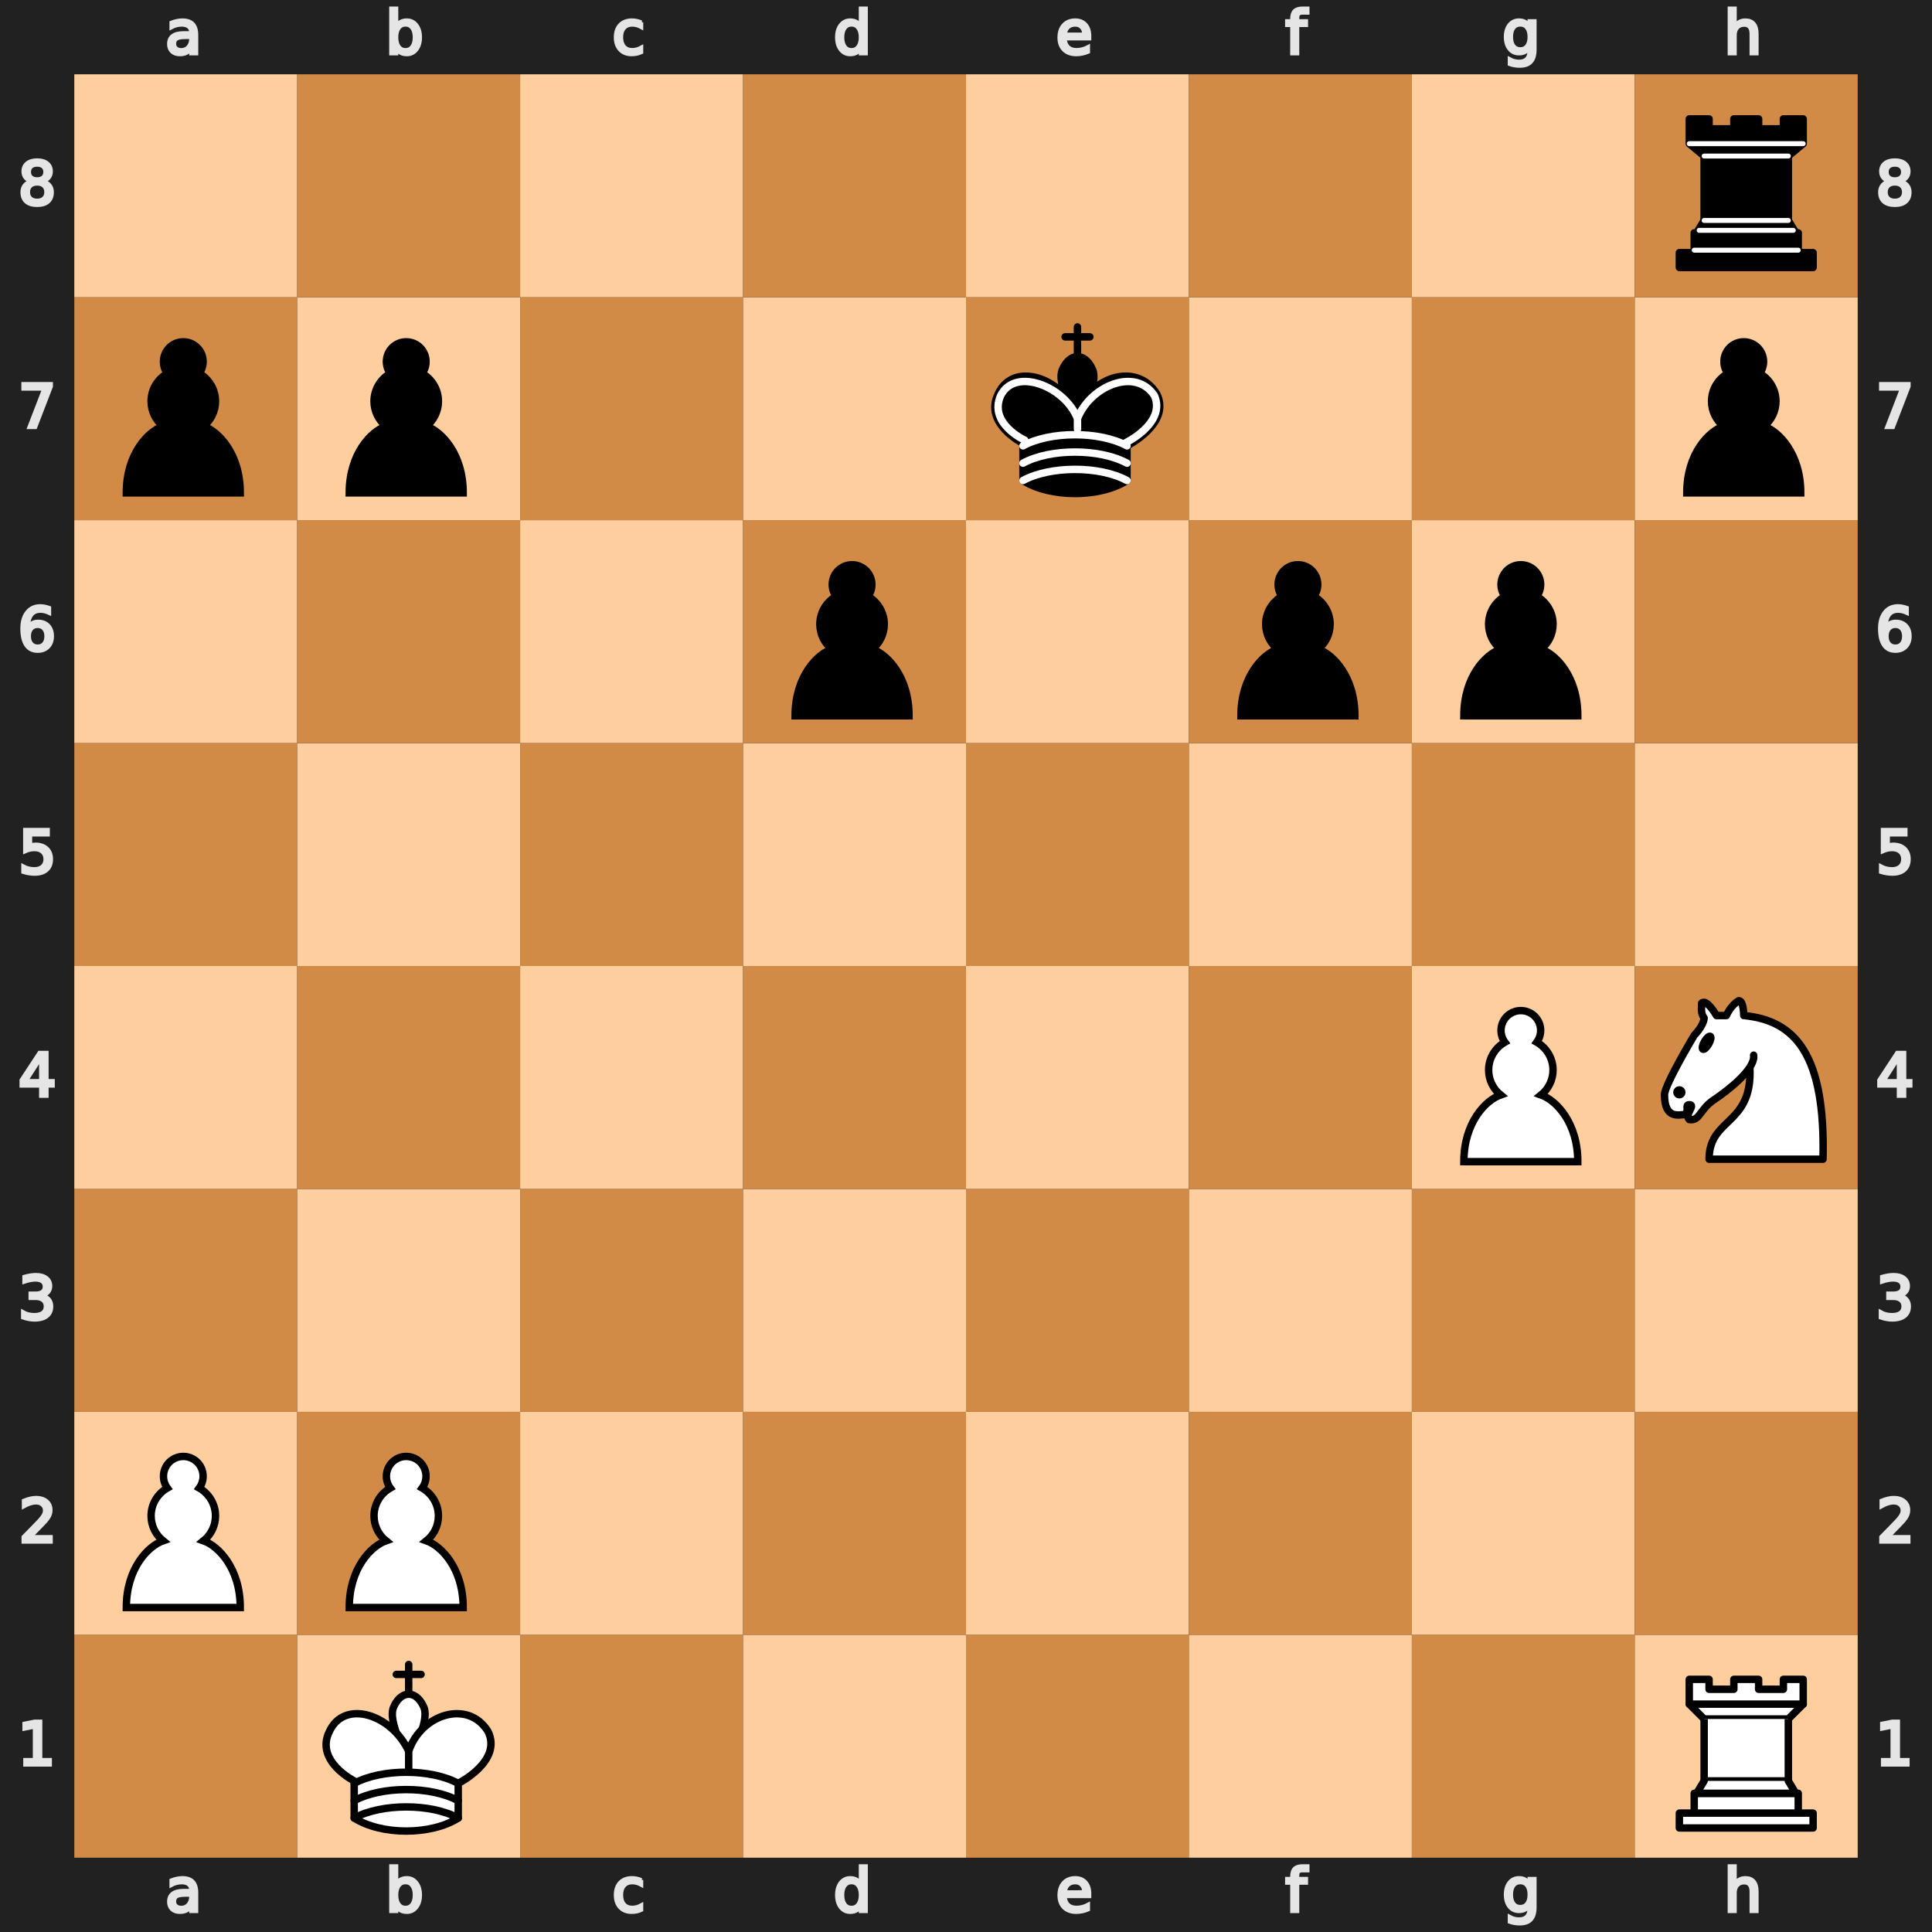
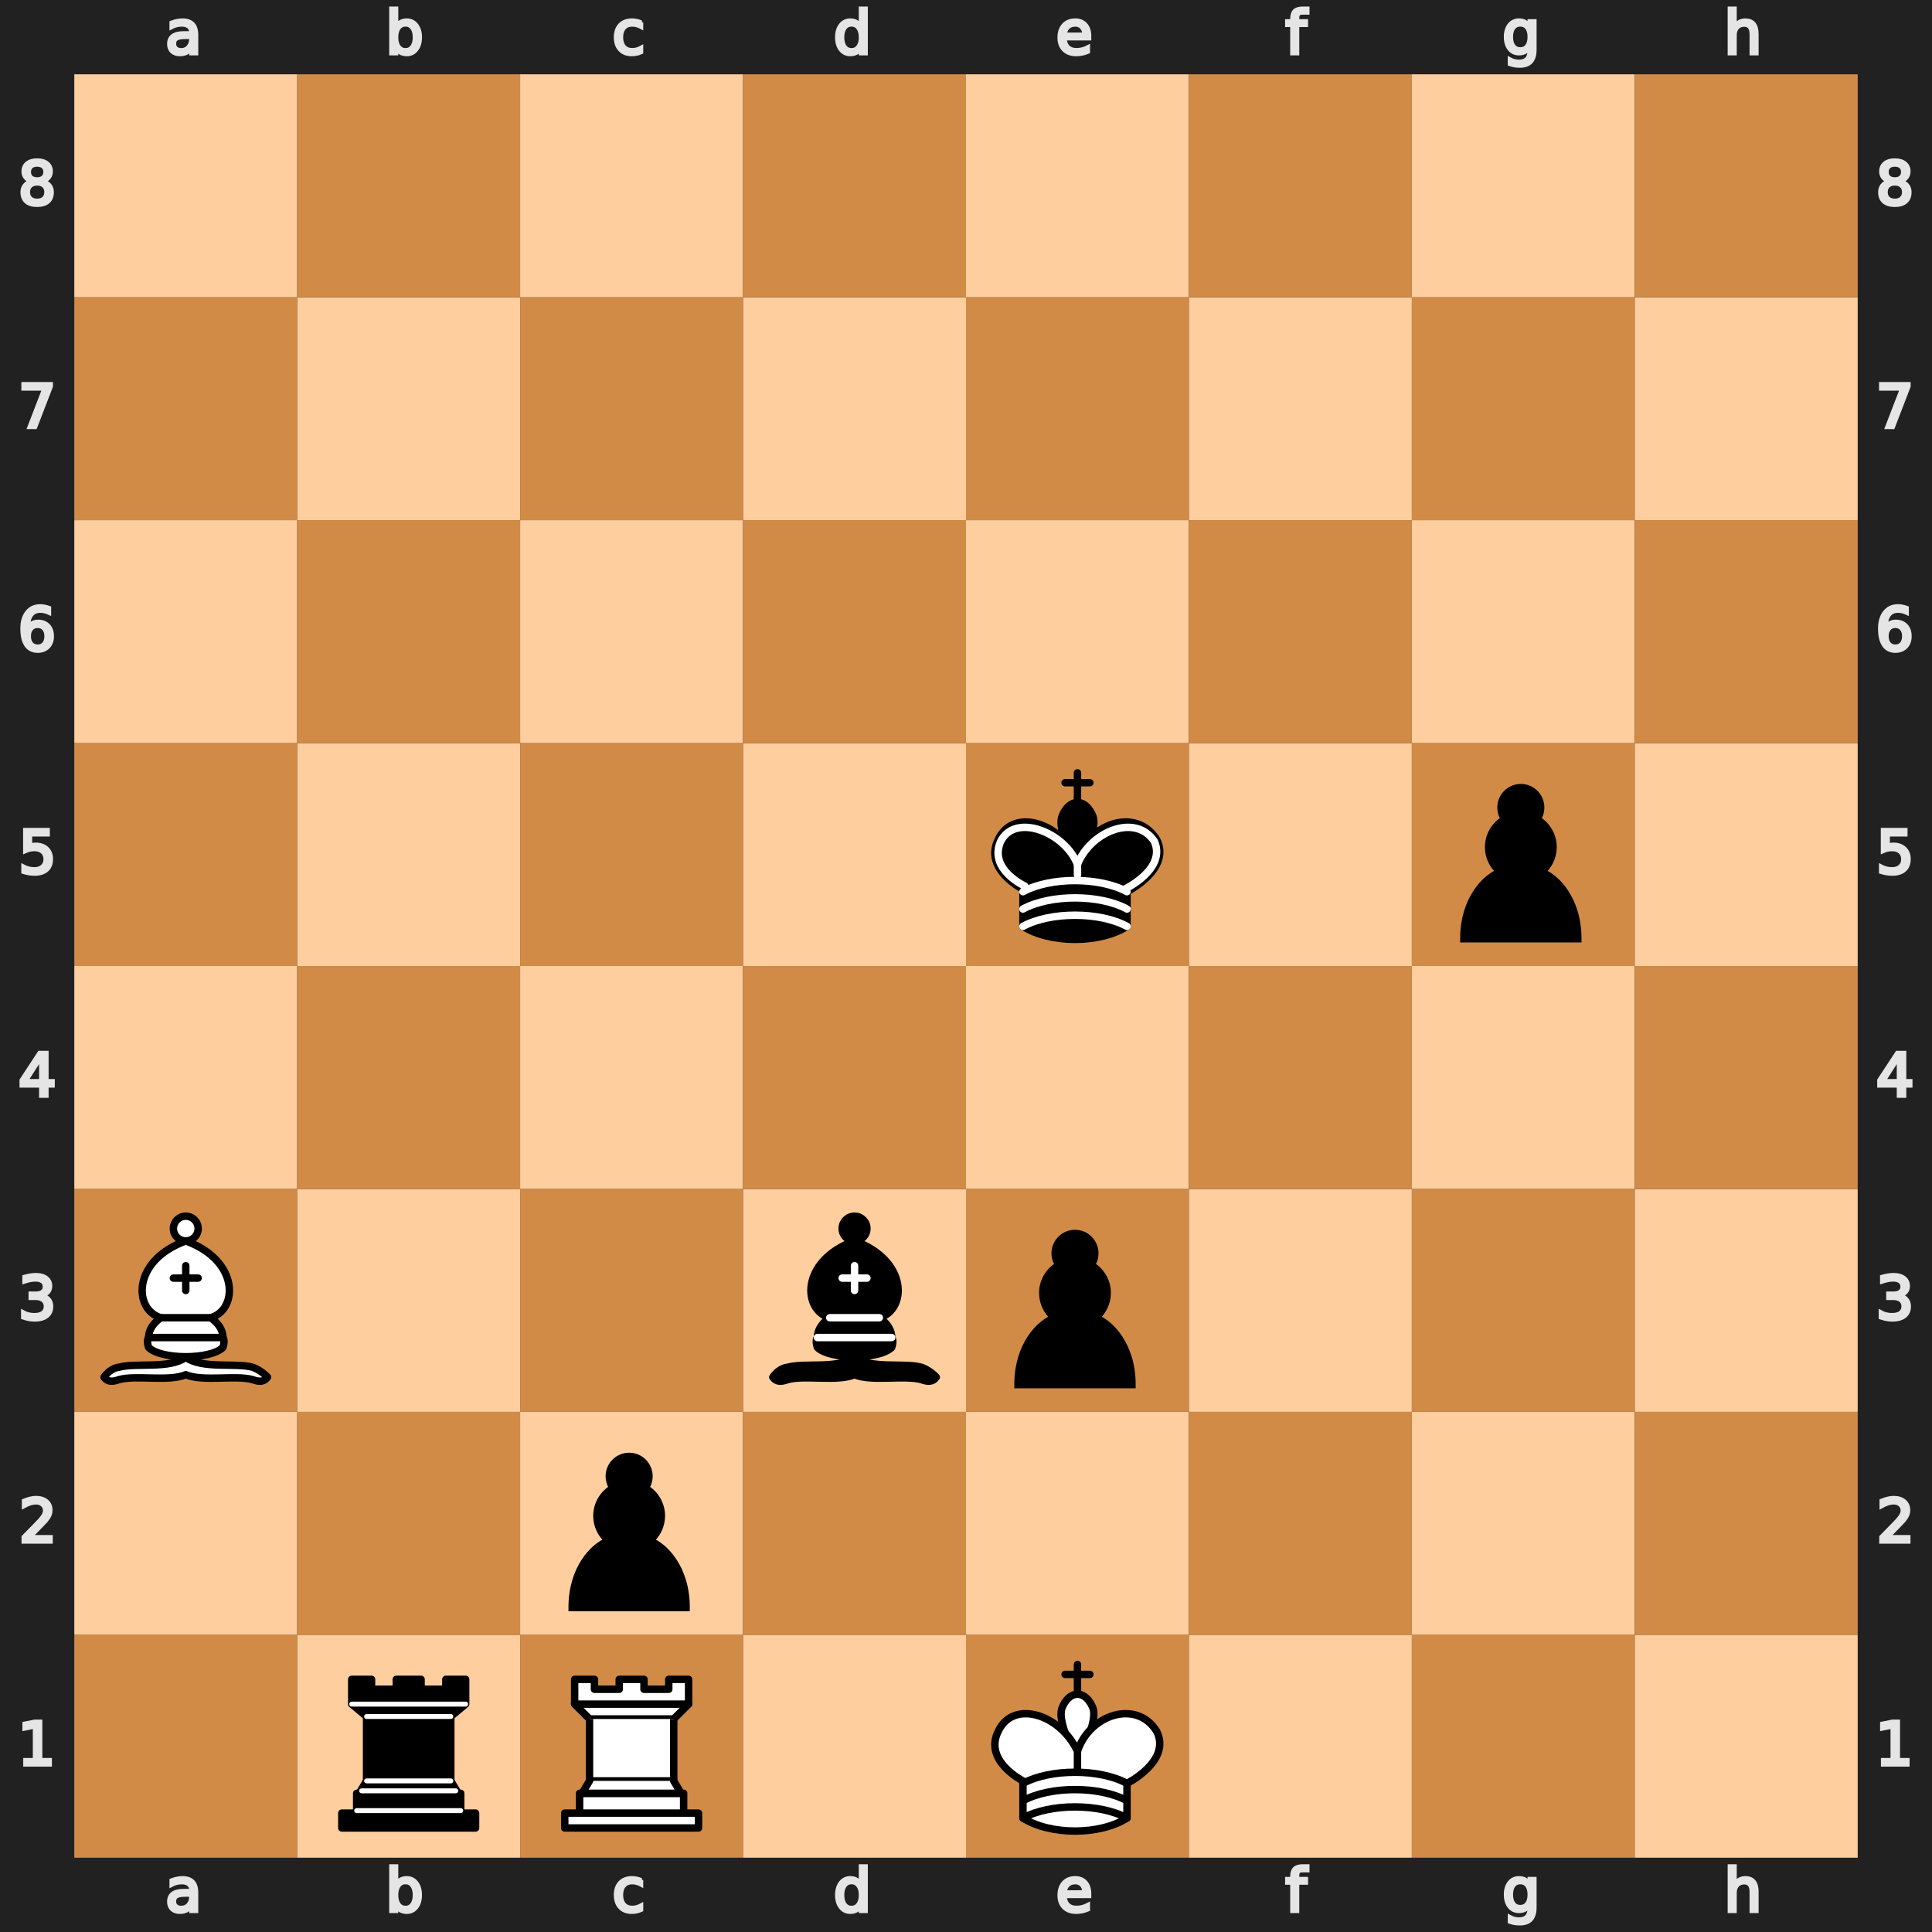
<svg xmlns="http://www.w3.org/2000/svg" xmlns:xlink="http://www.w3.org/1999/xlink" version="1.1" viewBox="0 0 390 390" width="350" height="350">
  <defs>
-     <g id="white-pawn" class="white pawn">
-       <path d="M22 9c-2.21 0-4 1.79-4 4 0 .89.29 1.71.78 2.38-1.95 1.12-3.28 3.21-3.28 5.62 0 2.03.94 3.84 2.41 5.03-3 1.06-7.41 5.55-7.41 13.47h23c0-7.92-4.41-12.41-7.41-13.47 1.47-1.19 2.41-3 2.41-5.03 0-2.41-1.33-4.5-3.28-5.62.49-.67.78-1.49.78-2.38 0-2.21-1.79-4-4-4z" fill="#fff" stroke="#000" stroke-width="1.5" stroke-linecap="round" />
-     </g>
-     <g id="white-knight" class="white knight" fill="none" fill-rule="evenodd" stroke="#000" stroke-width="1.5" stroke-linecap="round" stroke-linejoin="round">
-       <path d="M 22,10 C 32.5,11 38.5,18 38,39 L 15,39 C 15,30 25,32.5 23,18" style="fill:#ffffff; stroke:#000000;" />
-       <path d="M 24,18 C 24.38,20.91 18.45,25.37 16,27 C 13,29 13.18,31.34 11,31 C 9.958,30.06 12.41,27.96 11,28 C 10,28 11.19,29.23 10,30 C 9,30 5.997,31 6,26 C 6,24 12,14 12,14 C 12,14 13.89,12.1 14,10.5 C 13.27,9.506 13.5,8.5 13.5,7.5 C 14.5,6.5 16.5,10 16.5,10 L 18.5,10 C 18.5,10 19.28,8.008 21,7 C 22,7 22,10 22,10" style="fill:#ffffff; stroke:#000000;" />
-       <path d="M 9.5 25.5 A 0.5 0.5 0 1 1 8.5,25.5 A 0.5 0.5 0 1 1 9.5 25.5 z" style="fill:#000000; stroke:#000000;" />
-       <path d="M 15 15.5 A 0.5 1.5 0 1 1 14,15.5 A 0.5 1.5 0 1 1 15 15.5 z" transform="matrix(0.866,0.5,-0.5,0.866,9.693,-5.173)" style="fill:#000000; stroke:#000000;" />
+     <g id="white-bishop" class="white bishop" fill="none" fill-rule="evenodd" stroke="#000" stroke-width="1.5" stroke-linecap="round" stroke-linejoin="round">
+       <g fill="#fff" stroke-linecap="butt">
+         <path d="M9 36c3.39-.97 10.11.43 13.5-2 3.39 2.43 10.11 1.03 13.5 2 0 0 1.65.54 3 2-.68.97-1.65.99-3 .5-3.39-.97-10.11.46-13.5-1-3.39 1.46-10.11.03-13.5 1-1.354.49-2.323.47-3-.5 1.354-1.94 3-2 3-2zM15 32c2.5 2.5 12.5 2.5 15 0 .5-1.5 0-2 0-2 0-2.5-2.5-4-2.5-4 5.5-1.5 6-11.5-5-15.5-11 4-10.5 14-5 15.5 0 0-2.5 1.5-2.5 4 0 0-.5.5 0 2zM25 8a2.5 2.5 0 1 1-5 0 2.5 2.5 0 1 1 5 0z" />
+       </g>
+       <path d="M17.5 26h10M15 30h15m-7.5-14.5v5M20 18h5" stroke-linejoin="miter" />
    </g>
    <g id="white-rook" class="white rook" fill="#fff" fill-rule="evenodd" stroke="#000" stroke-width="1.5" stroke-linecap="round" stroke-linejoin="round">
      <path d="M9 39h27v-3H9v3zM12 36v-4h21v4H12zM11 14V9h4v2h5V9h5v2h5V9h4v5" stroke-linecap="butt" />
      <path d="M34 14l-3 3H14l-3-3" />
      <path d="M31 17v12.5H14V17" stroke-linecap="butt" stroke-linejoin="miter" />
      <path d="M31 29.5l1.5 2.5h-20l1.5-2.5" />
      <path d="M11 14h23" fill="none" stroke-linejoin="miter" />
    </g>
    <g id="white-king" class="white king" fill="none" fill-rule="evenodd" stroke="#000" stroke-width="1.5" stroke-linecap="round" stroke-linejoin="round">
      <path d="M22.5 11.63V6M20 8h5" stroke-linejoin="miter" />
      <path d="M22.5 25s4.5-7.5 3-10.5c0 0-1-2.5-3-2.5s-3 2.5-3 2.5c-1.5 3 3 10.5 3 10.5" fill="#fff" stroke-linecap="butt" stroke-linejoin="miter" />
      <path d="M11.5 37c5.5 3.5 15.5 3.5 21 0v-7s9-4.5 6-10.5c-4-6.5-13.5-3.5-16 4V27v-3.5c-3.5-7.5-13-10.5-16-4-3 6 5 10 5 10V37z" fill="#fff" />
      <path d="M11.5 30c5.5-3 15.5-3 21 0m-21 3.5c5.5-3 15.5-3 21 0m-21 3.5c5.5-3 15.5-3 21 0" />
    </g>
    <g id="black-pawn" class="black pawn">
      <path d="M22 9c-2.21 0-4 1.79-4 4 0 .89.29 1.71.78 2.38-1.95 1.12-3.28 3.21-3.28 5.62 0 2.03.94 3.84 2.41 5.03-3 1.06-7.41 5.55-7.41 13.47h23c0-7.92-4.41-12.41-7.41-13.47 1.47-1.19 2.41-3 2.41-5.03 0-2.41-1.33-4.5-3.28-5.62.49-.67.78-1.49.78-2.38 0-2.21-1.79-4-4-4z" stroke="#000" stroke-width="1.5" stroke-linecap="round" />
+     </g>
+     <g id="black-bishop" class="black bishop" fill="none" fill-rule="evenodd" stroke="#000" stroke-width="1.5" stroke-linecap="round" stroke-linejoin="round">
+       <path d="M9 36c3.39-.97 10.11.43 13.5-2 3.39 2.43 10.11 1.03 13.5 2 0 0 1.65.54 3 2-.68.97-1.65.99-3 .5-3.39-.97-10.11.46-13.5-1-3.39 1.46-10.11.03-13.5 1-1.354.49-2.323.47-3-.5 1.354-1.94 3-2 3-2zm6-4c2.5 2.5 12.5 2.5 15 0 .5-1.5 0-2 0-2 0-2.5-2.5-4-2.5-4 5.5-1.5 6-11.5-5-15.5-11 4-10.5 14-5 15.5 0 0-2.5 1.5-2.5 4 0 0-.5.5 0 2zM25 8a2.5 2.5 0 1 1-5 0 2.5 2.5 0 1 1 5 0z" fill="#000" stroke-linecap="butt" />
+       <path d="M17.5 26h10M15 30h15m-7.5-14.5v5M20 18h5" stroke="#fff" stroke-linejoin="miter" />
    </g>
    <g id="black-rook" class="black rook" fill="#000" fill-rule="evenodd" stroke="#000" stroke-width="1.5" stroke-linecap="round" stroke-linejoin="round">
      <path d="M9 39h27v-3H9v3zM12.5 32l1.5-2.5h17l1.5 2.5h-20zM12 36v-4h21v4H12z" stroke-linecap="butt" />
      <path d="M14 29.5v-13h17v13H14z" stroke-linecap="butt" stroke-linejoin="miter" />
      <path d="M14 16.5L11 14h23l-3 2.5H14zM11 14V9h4v2h5V9h5v2h5V9h4v5H11z" stroke-linecap="butt" />
      <path d="M12 35.5h21M13 31.5h19M14 29.5h17M14 16.5h17M11 14h23" fill="none" stroke="#fff" stroke-width="1" stroke-linejoin="miter" />
    </g>
    <g id="black-king" class="black king" fill="none" fill-rule="evenodd" stroke="#000" stroke-width="1.5" stroke-linecap="round" stroke-linejoin="round">
      <path d="M22.5 11.63V6" stroke-linejoin="miter" />
      <path d="M22.5 25s4.5-7.5 3-10.5c0 0-1-2.5-3-2.5s-3 2.5-3 2.5c-1.5 3 3 10.5 3 10.5" fill="#000" stroke-linecap="butt" stroke-linejoin="miter" />
      <path d="M11.5 37c5.5 3.5 15.5 3.5 21 0v-7s9-4.5 6-10.5c-4-6.5-13.5-3.5-16 4V27v-3.5c-3.5-7.5-13-10.5-16-4-3 6 5 10 5 10V37z" fill="#000" />
      <path d="M20 8h5" stroke-linejoin="miter" />
      <path d="M32 29.5s8.5-4 6.03-9.65C34.15 14 25 18 22.5 24.5l.01 2.1-.01-2.1C20 18 9.906 14 6.997 19.85c-2.497 5.65 4.853 9 4.853 9M11.5 30c5.5-3 15.5-3 21 0m-21 3.5c5.5-3 15.5-3 21 0m-21 3.5c5.5-3 15.5-3 21 0" stroke="#fff" />
    </g>
  </defs>
  <rect x="0" y="0" width="390" height="390" fill="#212121" />
  <g transform="translate(20, 0) scale(0.75, 0.75)" fill="#e5e5e5" stroke="#e5e5e5">
    <path d="M23.328 10.016q-1.742 0-2.414.398-.672.398-.672 1.36 0 .765.5 1.218.508.445 1.375.445 1.196 0 1.914-.843.727-.852.727-2.258v-.32zm2.867-.594v4.992h-1.437v-1.328q-.492.797-1.227 1.18-.734.375-1.797.375-1.343 0-2.14-.75-.79-.758-.79-2.024 0-1.476.985-2.226.992-.75 2.953-.75h2.016V8.75q0-.992-.656-1.531-.649-.547-1.829-.547-.75 0-1.46.18-.711.18-1.368.539V6.062q.79-.304 1.532-.453.742-.156 1.445-.156 1.898 0 2.836.984.937.985.937 2.985z" />
  </g>
  <g transform="translate(20, 375) scale(0.75, 0.75)" fill="#e5e5e5" stroke="#e5e5e5">
    <path d="M23.328 10.016q-1.742 0-2.414.398-.672.398-.672 1.36 0 .765.5 1.218.508.445 1.375.445 1.196 0 1.914-.843.727-.852.727-2.258v-.32zm2.867-.594v4.992h-1.437v-1.328q-.492.797-1.227 1.18-.734.375-1.797.375-1.343 0-2.14-.75-.79-.758-.79-2.024 0-1.476.985-2.226.992-.75 2.953-.75h2.016V8.75q0-.992-.656-1.531-.649-.547-1.829-.547-.75 0-1.46.18-.711.18-1.368.539V6.062q.79-.304 1.532-.453.742-.156 1.445-.156 1.898 0 2.836.984.937.985.937 2.985z" />
  </g>
  <g transform="translate(65, 0) scale(0.75, 0.75)" fill="#e5e5e5" stroke="#e5e5e5">
    <path d="M24.922 10.047q0-1.586-.656-2.485-.649-.906-1.79-.906-1.14 0-1.796.906-.649.899-.649 2.485 0 1.586.649 2.492.656.898 1.797.898 1.14 0 1.789-.898.656-.906.656-2.492zm-4.89-3.055q.452-.781 1.14-1.156.695-.383 1.656-.383 1.594 0 2.586 1.266 1 1.265 1 3.328 0 2.062-1 3.328-.992 1.266-2.586 1.266-.96 0-1.656-.375-.688-.383-1.14-1.164v1.312h-1.446V2.258h1.445z" />
  </g>
  <g transform="translate(65, 375) scale(0.75, 0.75)" fill="#e5e5e5" stroke="#e5e5e5">
    <path d="M24.922 10.047q0-1.586-.656-2.485-.649-.906-1.79-.906-1.14 0-1.796.906-.649.899-.649 2.485 0 1.586.649 2.492.656.898 1.797.898 1.14 0 1.789-.898.656-.906.656-2.492zm-4.89-3.055q.452-.781 1.14-1.156.695-.383 1.656-.383 1.594 0 2.586 1.266 1 1.265 1 3.328 0 2.062-1 3.328-.992 1.266-2.586 1.266-.96 0-1.656-.375-.688-.383-1.14-1.164v1.312h-1.446V2.258h1.445z" />
  </g>
  <g transform="translate(110, 0) scale(0.75, 0.75)" fill="#e5e5e5" stroke="#e5e5e5">
    <path d="M25.96 6v1.344q-.608-.336-1.226-.5-.609-.172-1.234-.172-1.398 0-2.172.89-.773.883-.773 2.485 0 1.601.773 2.492.774.883 2.172.883.625 0 1.234-.164.618-.172 1.227-.508v1.328q-.602.281-1.25.422-.64.14-1.367.14-1.977 0-3.14-1.242-1.165-1.242-1.165-3.351 0-2.14 1.172-3.367 1.18-1.227 3.227-1.227.664 0 1.296.14.633.134 1.227.407z" />
  </g>
  <g transform="translate(110, 375) scale(0.75, 0.75)" fill="#e5e5e5" stroke="#e5e5e5">
    <path d="M25.96 6v1.344q-.608-.336-1.226-.5-.609-.172-1.234-.172-1.398 0-2.172.89-.773.883-.773 2.485 0 1.601.773 2.492.774.883 2.172.883.625 0 1.234-.164.618-.172 1.227-.508v1.328q-.602.281-1.25.422-.64.14-1.367.14-1.977 0-3.14-1.242-1.165-1.242-1.165-3.351 0-2.14 1.172-3.367 1.18-1.227 3.227-1.227.664 0 1.296.14.633.134 1.227.407z" />
  </g>
  <g transform="translate(155, 0) scale(0.75, 0.75)" fill="#e5e5e5" stroke="#e5e5e5">
    <path d="M24.973 6.992V2.258h1.437v12.156h-1.437v-1.312q-.453.78-1.149 1.164-.687.375-1.656.375-1.586 0-2.586-1.266-.992-1.266-.992-3.328 0-2.063.992-3.328 1-1.266 2.586-1.266.969 0 1.656.383.696.375 1.149 1.156zm-4.899 3.055q0 1.586.649 2.492.656.898 1.797.898 1.14 0 1.796-.898.657-.906.657-2.492 0-1.586-.657-2.485-.656-.906-1.796-.906-1.141 0-1.797.906-.649.899-.649 2.485z" />
  </g>
  <g transform="translate(155, 375) scale(0.75, 0.75)" fill="#e5e5e5" stroke="#e5e5e5">
    <path d="M24.973 6.992V2.258h1.437v12.156h-1.437v-1.312q-.453.78-1.149 1.164-.687.375-1.656.375-1.586 0-2.586-1.266-.992-1.266-.992-3.328 0-2.063.992-3.328 1-1.266 2.586-1.266.969 0 1.656.383.696.375 1.149 1.156zm-4.899 3.055q0 1.586.649 2.492.656.898 1.797.898 1.14 0 1.796-.898.657-.906.657-2.492 0-1.586-.657-2.485-.656-.906-1.796-.906-1.141 0-1.797.906-.649.899-.649 2.485z" />
  </g>
  <g transform="translate(200, 0) scale(0.75, 0.75)" fill="#e5e5e5" stroke="#e5e5e5">
    <path d="M26.555 9.68v.703h-6.61q.094 1.484.89 2.265.806.774 2.235.774.828 0 1.602-.203.781-.203 1.547-.61v1.36q-.774.328-1.586.5-.813.172-1.649.172-2.093 0-3.32-1.22-1.219-1.218-1.219-3.296 0-2.148 1.157-3.406 1.164-1.266 3.132-1.266 1.766 0 2.79 1.14 1.03 1.134 1.03 3.087zm-1.438-.422q-.015-1.18-.664-1.883-.64-.703-1.703-.703-1.203 0-1.93.68-.718.68-.828 1.914z" />
  </g>
  <g transform="translate(200, 375) scale(0.75, 0.75)" fill="#e5e5e5" stroke="#e5e5e5">
    <path d="M26.555 9.68v.703h-6.61q.094 1.484.89 2.265.806.774 2.235.774.828 0 1.602-.203.781-.203 1.547-.61v1.36q-.774.328-1.586.5-.813.172-1.649.172-2.093 0-3.32-1.22-1.219-1.218-1.219-3.296 0-2.148 1.157-3.406 1.164-1.266 3.132-1.266 1.766 0 2.79 1.14 1.03 1.134 1.03 3.087zm-1.438-.422q-.015-1.18-.664-1.883-.64-.703-1.703-.703-1.203 0-1.93.68-.718.68-.828 1.914z" />
  </g>
  <g transform="translate(245, 0) scale(0.75, 0.75)" fill="#e5e5e5" stroke="#e5e5e5">
    <path d="M25.285 2.258v1.195H23.91q-.773 0-1.078.313-.297.312-.297 1.125v.773h2.367v1.117h-2.367v7.633H21.09V6.781h-1.375V5.664h1.375v-.61q0-1.46.68-2.124.68-.672 2.156-.672z" />
  </g>
  <g transform="translate(245, 375) scale(0.75, 0.75)" fill="#e5e5e5" stroke="#e5e5e5">
    <path d="M25.285 2.258v1.195H23.91q-.773 0-1.078.313-.297.312-.297 1.125v.773h2.367v1.117h-2.367v7.633H21.09V6.781h-1.375V5.664h1.375v-.61q0-1.46.68-2.124.68-.672 2.156-.672z" />
  </g>
  <g transform="translate(290, 0) scale(0.75, 0.75)" fill="#e5e5e5" stroke="#e5e5e5">
    <path d="M24.973 9.937q0-1.562-.649-2.421-.64-.86-1.804-.86-1.157 0-1.805.86-.64.859-.64 2.421 0 1.555.64 2.415.648.859 1.805.859 1.164 0 1.804-.86.649-.859.649-2.414zm1.437 3.391q0 2.234-.992 3.32-.992 1.094-3.04 1.094-.757 0-1.429-.117-.672-.11-1.304-.344v-1.398q.632.344 1.25.508.617.164 1.257.164 1.414 0 2.118-.743.703-.734.703-2.226v-.711q-.446.773-1.141 1.156-.695.383-1.664.383-1.61 0-2.594-1.227-.984-1.226-.984-3.25 0-2.03.984-3.257.985-1.227 2.594-1.227.969 0 1.664.383t1.14 1.156V5.664h1.438z" />
  </g>
  <g transform="translate(290, 375) scale(0.75, 0.75)" fill="#e5e5e5" stroke="#e5e5e5">
    <path d="M24.973 9.937q0-1.562-.649-2.421-.64-.86-1.804-.86-1.157 0-1.805.86-.64.859-.64 2.421 0 1.555.64 2.415.648.859 1.805.859 1.164 0 1.804-.86.649-.859.649-2.414zm1.437 3.391q0 2.234-.992 3.32-.992 1.094-3.04 1.094-.757 0-1.429-.117-.672-.11-1.304-.344v-1.398q.632.344 1.25.508.617.164 1.257.164 1.414 0 2.118-.743.703-.734.703-2.226v-.711q-.446.773-1.141 1.156-.695.383-1.664.383-1.61 0-2.594-1.227-.984-1.226-.984-3.25 0-2.03.984-3.257.985-1.227 2.594-1.227.969 0 1.664.383t1.14 1.156V5.664h1.438z" />
  </g>
  <g transform="translate(335, 0) scale(0.75, 0.75)" fill="#e5e5e5" stroke="#e5e5e5">
    <path d="M26.164 9.133v5.281h-1.437V9.18q0-1.243-.485-1.86-.484-.617-1.453-.617-1.164 0-1.836.742-.672.742-.672 2.024v4.945h-1.445V2.258h1.445v4.765q.516-.789 1.211-1.18.703-.39 1.617-.39 1.508 0 2.282.938.773.93.773 2.742z" />
  </g>
  <g transform="translate(335, 375) scale(0.75, 0.75)" fill="#e5e5e5" stroke="#e5e5e5">
    <path d="M26.164 9.133v5.281h-1.437V9.18q0-1.243-.485-1.86-.484-.617-1.453-.617-1.164 0-1.836.742-.672.742-.672 2.024v4.945h-1.445V2.258h1.445v4.765q.516-.789 1.211-1.18.703-.39 1.617-.39 1.508 0 2.282.938.773.93.773 2.742z" />
  </g>
  <g transform="translate(0, 335) scale(0.75, 0.75)" fill="#e5e5e5" stroke="#e5e5e5">
    <path d="M6.754 26.996h2.578v-8.898l-2.805.562v-1.437l2.79-.563h1.578v10.336h2.578v1.328h-6.72z" />
  </g>
  <g transform="translate(375, 335) scale(0.75, 0.75)" fill="#e5e5e5" stroke="#e5e5e5">
    <path d="M6.754 26.996h2.578v-8.898l-2.805.562v-1.437l2.79-.563h1.578v10.336h2.578v1.328h-6.72z" />
  </g>
  <g transform="translate(0, 290) scale(0.75, 0.75)" fill="#e5e5e5" stroke="#e5e5e5">
    <path d="M8.195 26.996h5.508v1.328H6.297v-1.328q.898-.93 2.445-2.492 1.555-1.57 1.953-2.024.758-.851 1.055-1.437.305-.594.305-1.164 0-.93-.657-1.516-.648-.586-1.695-.586-.742 0-1.57.258-.82.258-1.758.781v-1.593q.953-.383 1.781-.578.828-.196 1.516-.196 1.812 0 2.89.906 1.079.907 1.079 2.422 0 .72-.274 1.368-.265.64-.976 1.515-.196.227-1.243 1.313-1.046 1.078-2.953 3.023z" />
  </g>
  <g transform="translate(375, 290) scale(0.75, 0.75)" fill="#e5e5e5" stroke="#e5e5e5">
    <path d="M8.195 26.996h5.508v1.328H6.297v-1.328q.898-.93 2.445-2.492 1.555-1.57 1.953-2.024.758-.851 1.055-1.437.305-.594.305-1.164 0-.93-.657-1.516-.648-.586-1.695-.586-.742 0-1.57.258-.82.258-1.758.781v-1.593q.953-.383 1.781-.578.828-.196 1.516-.196 1.812 0 2.89.906 1.079.907 1.079 2.422 0 .72-.274 1.368-.265.64-.976 1.515-.196.227-1.243 1.313-1.046 1.078-2.953 3.023z" />
  </g>
  <g transform="translate(0, 245) scale(0.75, 0.75)" fill="#e5e5e5" stroke="#e5e5e5">
    <path d="M11.434 22.035q1.132.242 1.765 1.008.64.766.64 1.89 0 1.727-1.187 2.672-1.187.946-3.375.946-.734 0-1.515-.149-.774-.14-1.602-.43V26.45q.656.383 1.438.578.78.196 1.632.196 1.485 0 2.258-.586.782-.586.782-1.703 0-1.032-.727-1.61-.719-.586-2.008-.586h-1.36v-1.297h1.423q1.164 0 1.78-.46.618-.47.618-1.344 0-.899-.64-1.375-.633-.485-1.82-.485-.65 0-1.391.141-.743.14-1.633.437V16.95q.898-.25 1.68-.375.788-.125 1.484-.125 1.797 0 2.844.82 1.046.813 1.046 2.204 0 .968-.554 1.64-.555.664-1.578.922z" />
  </g>
  <g transform="translate(375, 245) scale(0.75, 0.75)" fill="#e5e5e5" stroke="#e5e5e5">
    <path d="M11.434 22.035q1.132.242 1.765 1.008.64.766.64 1.89 0 1.727-1.187 2.672-1.187.946-3.375.946-.734 0-1.515-.149-.774-.14-1.602-.43V26.45q.656.383 1.438.578.78.196 1.632.196 1.485 0 2.258-.586.782-.586.782-1.703 0-1.032-.727-1.61-.719-.586-2.008-.586h-1.36v-1.297h1.423q1.164 0 1.78-.46.618-.47.618-1.344 0-.899-.64-1.375-.633-.485-1.82-.485-.65 0-1.391.141-.743.14-1.633.437V16.95q.898-.25 1.68-.375.788-.125 1.484-.125 1.797 0 2.844.82 1.046.813 1.046 2.204 0 .968-.554 1.64-.555.664-1.578.922z" />
  </g>
  <g transform="translate(0, 200) scale(0.75, 0.75)" fill="#e5e5e5" stroke="#e5e5e5">
    <path d="M11.016 18.035L7.03 24.262h3.985zm-.414-1.375h1.984v7.602h1.664v1.312h-1.664v2.75h-1.57v-2.75H5.75v-1.523z" />
  </g>
  <g transform="translate(375, 200) scale(0.75, 0.75)" fill="#e5e5e5" stroke="#e5e5e5">
    <path d="M11.016 18.035L7.03 24.262h3.985zm-.414-1.375h1.984v7.602h1.664v1.312h-1.664v2.75h-1.57v-2.75H5.75v-1.523z" />
  </g>
  <g transform="translate(0, 155) scale(0.75, 0.75)" fill="#e5e5e5" stroke="#e5e5e5">
    <path d="M6.719 16.66h6.195v1.328h-4.75v2.86q.344-.118.688-.172.343-.063.687-.063 1.953 0 3.094 1.07 1.14 1.07 1.14 2.899 0 1.883-1.171 2.93-1.172 1.039-3.305 1.039-.735 0-1.5-.125-.758-.125-1.57-.375v-1.586q.703.383 1.453.57.75.188 1.586.188 1.351 0 2.14-.711.79-.711.79-1.93 0-1.219-.79-1.93-.789-.71-2.14-.71-.633 0-1.266.14-.625.14-1.281.438z" />
  </g>
  <g transform="translate(375, 155) scale(0.75, 0.75)" fill="#e5e5e5" stroke="#e5e5e5">
    <path d="M6.719 16.66h6.195v1.328h-4.75v2.86q.344-.118.688-.172.343-.063.687-.063 1.953 0 3.094 1.07 1.14 1.07 1.14 2.899 0 1.883-1.171 2.93-1.172 1.039-3.305 1.039-.735 0-1.5-.125-.758-.125-1.57-.375v-1.586q.703.383 1.453.57.75.188 1.586.188 1.351 0 2.14-.711.79-.711.79-1.93 0-1.219-.79-1.93-.789-.71-2.14-.71-.633 0-1.266.14-.625.14-1.281.438z" />
  </g>
  <g transform="translate(0, 110) scale(0.75, 0.75)" fill="#e5e5e5" stroke="#e5e5e5">
    <path d="M10.137 21.863q-1.063 0-1.688.727-.617.726-.617 1.992 0 1.258.617 1.992.625.727 1.688.727 1.062 0 1.68-.727.624-.734.624-1.992 0-1.266-.625-1.992-.617-.727-1.68-.727zm3.133-4.945v1.437q-.594-.28-1.204-.43-.601-.148-1.195-.148-1.562 0-2.39 1.055-.82 1.055-.938 3.188.46-.68 1.156-1.04.696-.367 1.531-.367 1.758 0 2.774 1.07 1.023 1.063 1.023 2.899 0 1.797-1.062 2.883-1.063 1.086-2.828 1.086-2.024 0-3.094-1.547-1.07-1.555-1.07-4.5 0-2.766 1.312-4.406 1.313-1.649 3.524-1.649.593 0 1.195.117.61.118 1.266.352z" />
  </g>
  <g transform="translate(375, 110) scale(0.75, 0.75)" fill="#e5e5e5" stroke="#e5e5e5">
    <path d="M10.137 21.863q-1.063 0-1.688.727-.617.726-.617 1.992 0 1.258.617 1.992.625.727 1.688.727 1.062 0 1.68-.727.624-.734.624-1.992 0-1.266-.625-1.992-.617-.727-1.68-.727zm3.133-4.945v1.437q-.594-.28-1.204-.43-.601-.148-1.195-.148-1.562 0-2.39 1.055-.82 1.055-.938 3.188.46-.68 1.156-1.04.696-.367 1.531-.367 1.758 0 2.774 1.07 1.023 1.063 1.023 2.899 0 1.797-1.062 2.883-1.063 1.086-2.828 1.086-2.024 0-3.094-1.547-1.07-1.555-1.07-4.5 0-2.766 1.312-4.406 1.313-1.649 3.524-1.649.593 0 1.195.117.61.118 1.266.352z" />
  </g>
  <g transform="translate(0, 65) scale(0.75, 0.75)" fill="#e5e5e5" stroke="#e5e5e5">
    <path d="M6.25 16.66h7.5v.672L9.516 28.324H7.867l3.985-10.336H6.25z" />
  </g>
  <g transform="translate(375, 65) scale(0.75, 0.75)" fill="#e5e5e5" stroke="#e5e5e5">
    <path d="M6.25 16.66h7.5v.672L9.516 28.324H7.867l3.985-10.336H6.25z" />
  </g>
  <g transform="translate(0, 20) scale(0.75, 0.75)" fill="#e5e5e5" stroke="#e5e5e5">
    <path d="M10 22.785q-1.125 0-1.773.602-.641.601-.641 1.656t.64 1.656q.649.602 1.774.602t1.773-.602q.649-.61.649-1.656 0-1.055-.649-1.656-.64-.602-1.773-.602zm-1.578-.672q-1.016-.25-1.586-.945-.563-.695-.563-1.695 0-1.399.993-2.211 1-.813 2.734-.813 1.742 0 2.734.813.993.812.993 2.21 0 1-.57 1.696-.563.695-1.571.945 1.14.266 1.773 1.04.641.773.641 1.89 0 1.695-1.04 2.602-1.03.906-2.96.906t-2.969-.906Q6 26.738 6 25.043q0-1.117.64-1.89.641-.774 1.782-1.04zm-.578-2.492q0 .906.562 1.414.57.508 1.594.508 1.016 0 1.586-.508.578-.508.578-1.414 0-.906-.578-1.414-.57-.508-1.586-.508-1.023 0-1.594.508-.562.508-.562 1.414z" />
  </g>
  <g transform="translate(375, 20) scale(0.75, 0.75)" fill="#e5e5e5" stroke="#e5e5e5">
    <path d="M10 22.785q-1.125 0-1.773.602-.641.601-.641 1.656t.64 1.656q.649.602 1.774.602t1.773-.602q.649-.61.649-1.656 0-1.055-.649-1.656-.64-.602-1.773-.602zm-1.578-.672q-1.016-.25-1.586-.945-.563-.695-.563-1.695 0-1.399.993-2.211 1-.813 2.734-.813 1.742 0 2.734.813.993.812.993 2.21 0 1-.57 1.696-.563.695-1.571.945 1.14.266 1.773 1.04.641.773.641 1.89 0 1.695-1.04 2.602-1.03.906-2.96.906t-2.969-.906Q6 26.738 6 25.043q0-1.117.64-1.89.641-.774 1.782-1.04zm-.578-2.492q0 .906.562 1.414.57.508 1.594.508 1.016 0 1.586-.508.578-.508.578-1.414 0-.906-.578-1.414-.57-.508-1.586-.508-1.023 0-1.594.508-.562.508-.562 1.414z" />
  </g>
  <rect x="15" y="330" width="45" height="45" class="square dark a1" stroke="none" fill="#d18b47" />
  <rect x="60" y="330" width="45" height="45" class="square light b1" stroke="none" fill="#ffce9e" />
  <rect x="105" y="330" width="45" height="45" class="square dark c1" stroke="none" fill="#d18b47" />
  <rect x="150" y="330" width="45" height="45" class="square light d1" stroke="none" fill="#ffce9e" />
  <rect x="195" y="330" width="45" height="45" class="square dark e1" stroke="none" fill="#d18b47" />
  <rect x="240" y="330" width="45" height="45" class="square light f1" stroke="none" fill="#ffce9e" />
  <rect x="285" y="330" width="45" height="45" class="square dark g1" stroke="none" fill="#d18b47" />
  <rect x="330" y="330" width="45" height="45" class="square light h1" stroke="none" fill="#ffce9e" />
  <rect x="15" y="285" width="45" height="45" class="square light a2" stroke="none" fill="#ffce9e" />
  <rect x="60" y="285" width="45" height="45" class="square dark b2" stroke="none" fill="#d18b47" />
  <rect x="105" y="285" width="45" height="45" class="square light c2" stroke="none" fill="#ffce9e" />
  <rect x="150" y="285" width="45" height="45" class="square dark d2" stroke="none" fill="#d18b47" />
  <rect x="195" y="285" width="45" height="45" class="square light e2" stroke="none" fill="#ffce9e" />
  <rect x="240" y="285" width="45" height="45" class="square dark f2" stroke="none" fill="#d18b47" />
  <rect x="285" y="285" width="45" height="45" class="square light g2" stroke="none" fill="#ffce9e" />
  <rect x="330" y="285" width="45" height="45" class="square dark h2" stroke="none" fill="#d18b47" />
  <rect x="15" y="240" width="45" height="45" class="square dark a3" stroke="none" fill="#d18b47" />
  <rect x="60" y="240" width="45" height="45" class="square light b3" stroke="none" fill="#ffce9e" />
  <rect x="105" y="240" width="45" height="45" class="square dark c3" stroke="none" fill="#d18b47" />
  <rect x="150" y="240" width="45" height="45" class="square light d3" stroke="none" fill="#ffce9e" />
  <rect x="195" y="240" width="45" height="45" class="square dark e3" stroke="none" fill="#d18b47" />
  <rect x="240" y="240" width="45" height="45" class="square light f3" stroke="none" fill="#ffce9e" />
  <rect x="285" y="240" width="45" height="45" class="square dark g3" stroke="none" fill="#d18b47" />
  <rect x="330" y="240" width="45" height="45" class="square light h3" stroke="none" fill="#ffce9e" />
  <rect x="15" y="195" width="45" height="45" class="square light a4" stroke="none" fill="#ffce9e" />
  <rect x="60" y="195" width="45" height="45" class="square dark b4" stroke="none" fill="#d18b47" />
  <rect x="105" y="195" width="45" height="45" class="square light c4" stroke="none" fill="#ffce9e" />
  <rect x="150" y="195" width="45" height="45" class="square dark d4" stroke="none" fill="#d18b47" />
  <rect x="195" y="195" width="45" height="45" class="square light e4" stroke="none" fill="#ffce9e" />
  <rect x="240" y="195" width="45" height="45" class="square dark f4" stroke="none" fill="#d18b47" />
  <rect x="285" y="195" width="45" height="45" class="square light g4" stroke="none" fill="#ffce9e" />
  <rect x="330" y="195" width="45" height="45" class="square dark h4" stroke="none" fill="#d18b47" />
  <rect x="15" y="150" width="45" height="45" class="square dark a5" stroke="none" fill="#d18b47" />
  <rect x="60" y="150" width="45" height="45" class="square light b5" stroke="none" fill="#ffce9e" />
  <rect x="105" y="150" width="45" height="45" class="square dark c5" stroke="none" fill="#d18b47" />
  <rect x="150" y="150" width="45" height="45" class="square light d5" stroke="none" fill="#ffce9e" />
  <rect x="195" y="150" width="45" height="45" class="square dark e5" stroke="none" fill="#d18b47" />
  <rect x="240" y="150" width="45" height="45" class="square light f5" stroke="none" fill="#ffce9e" />
  <rect x="285" y="150" width="45" height="45" class="square dark g5" stroke="none" fill="#d18b47" />
  <rect x="330" y="150" width="45" height="45" class="square light h5" stroke="none" fill="#ffce9e" />
  <rect x="15" y="105" width="45" height="45" class="square light a6" stroke="none" fill="#ffce9e" />
  <rect x="60" y="105" width="45" height="45" class="square dark b6" stroke="none" fill="#d18b47" />
  <rect x="105" y="105" width="45" height="45" class="square light c6" stroke="none" fill="#ffce9e" />
  <rect x="150" y="105" width="45" height="45" class="square dark d6" stroke="none" fill="#d18b47" />
  <rect x="195" y="105" width="45" height="45" class="square light e6" stroke="none" fill="#ffce9e" />
  <rect x="240" y="105" width="45" height="45" class="square dark f6" stroke="none" fill="#d18b47" />
  <rect x="285" y="105" width="45" height="45" class="square light g6" stroke="none" fill="#ffce9e" />
  <rect x="330" y="105" width="45" height="45" class="square dark h6" stroke="none" fill="#d18b47" />
  <rect x="15" y="60" width="45" height="45" class="square dark a7" stroke="none" fill="#d18b47" />
  <rect x="60" y="60" width="45" height="45" class="square light b7" stroke="none" fill="#ffce9e" />
  <rect x="105" y="60" width="45" height="45" class="square dark c7" stroke="none" fill="#d18b47" />
  <rect x="150" y="60" width="45" height="45" class="square light d7" stroke="none" fill="#ffce9e" />
  <rect x="195" y="60" width="45" height="45" class="square dark e7" stroke="none" fill="#d18b47" />
  <rect x="240" y="60" width="45" height="45" class="square light f7" stroke="none" fill="#ffce9e" />
  <rect x="285" y="60" width="45" height="45" class="square dark g7" stroke="none" fill="#d18b47" />
  <rect x="330" y="60" width="45" height="45" class="square light h7" stroke="none" fill="#ffce9e" />
  <rect x="15" y="15" width="45" height="45" class="square light a8" stroke="none" fill="#ffce9e" />
  <rect x="60" y="15" width="45" height="45" class="square dark b8" stroke="none" fill="#d18b47" />
  <rect x="105" y="15" width="45" height="45" class="square light c8" stroke="none" fill="#ffce9e" />
  <rect x="150" y="15" width="45" height="45" class="square dark d8" stroke="none" fill="#d18b47" />
  <rect x="195" y="15" width="45" height="45" class="square light e8" stroke="none" fill="#ffce9e" />
  <rect x="240" y="15" width="45" height="45" class="square dark f8" stroke="none" fill="#d18b47" />
  <rect x="285" y="15" width="45" height="45" class="square light g8" stroke="none" fill="#ffce9e" />
  <rect x="330" y="15" width="45" height="45" class="square dark h8" stroke="none" fill="#d18b47" />
-   <use xlink:href="#white-king" transform="translate(60, 330)" />
-   <use xlink:href="#white-rook" transform="translate(330, 330)" />
-   <use xlink:href="#white-pawn" transform="translate(15, 285)" />
-   <use xlink:href="#white-pawn" transform="translate(60, 285)" />
-   <use xlink:href="#white-pawn" transform="translate(285, 195)" />
-   <use xlink:href="#white-knight" transform="translate(330, 195)" />
-   <use xlink:href="#black-pawn" transform="translate(150, 105)" />
-   <use xlink:href="#black-pawn" transform="translate(240, 105)" />
-   <use xlink:href="#black-pawn" transform="translate(285, 105)" />
-   <use xlink:href="#black-pawn" transform="translate(15, 60)" />
-   <use xlink:href="#black-pawn" transform="translate(60, 60)" />
-   <use xlink:href="#black-king" transform="translate(195, 60)" />
-   <use xlink:href="#black-pawn" transform="translate(330, 60)" />
-   <use xlink:href="#black-rook" transform="translate(330, 15)" />
+   <use xlink:href="#black-rook" transform="translate(60, 330)" />
+   <use xlink:href="#white-rook" transform="translate(105, 330)" />
+   <use xlink:href="#white-king" transform="translate(195, 330)" />
+   <use xlink:href="#black-pawn" transform="translate(105, 285)" />
+   <use xlink:href="#white-bishop" transform="translate(15, 240)" />
+   <use xlink:href="#black-bishop" transform="translate(150, 240)" />
+   <use xlink:href="#black-pawn" transform="translate(195, 240)" />
+   <use xlink:href="#black-king" transform="translate(195, 150)" />
+   <use xlink:href="#black-pawn" transform="translate(285, 150)" />
</svg>
